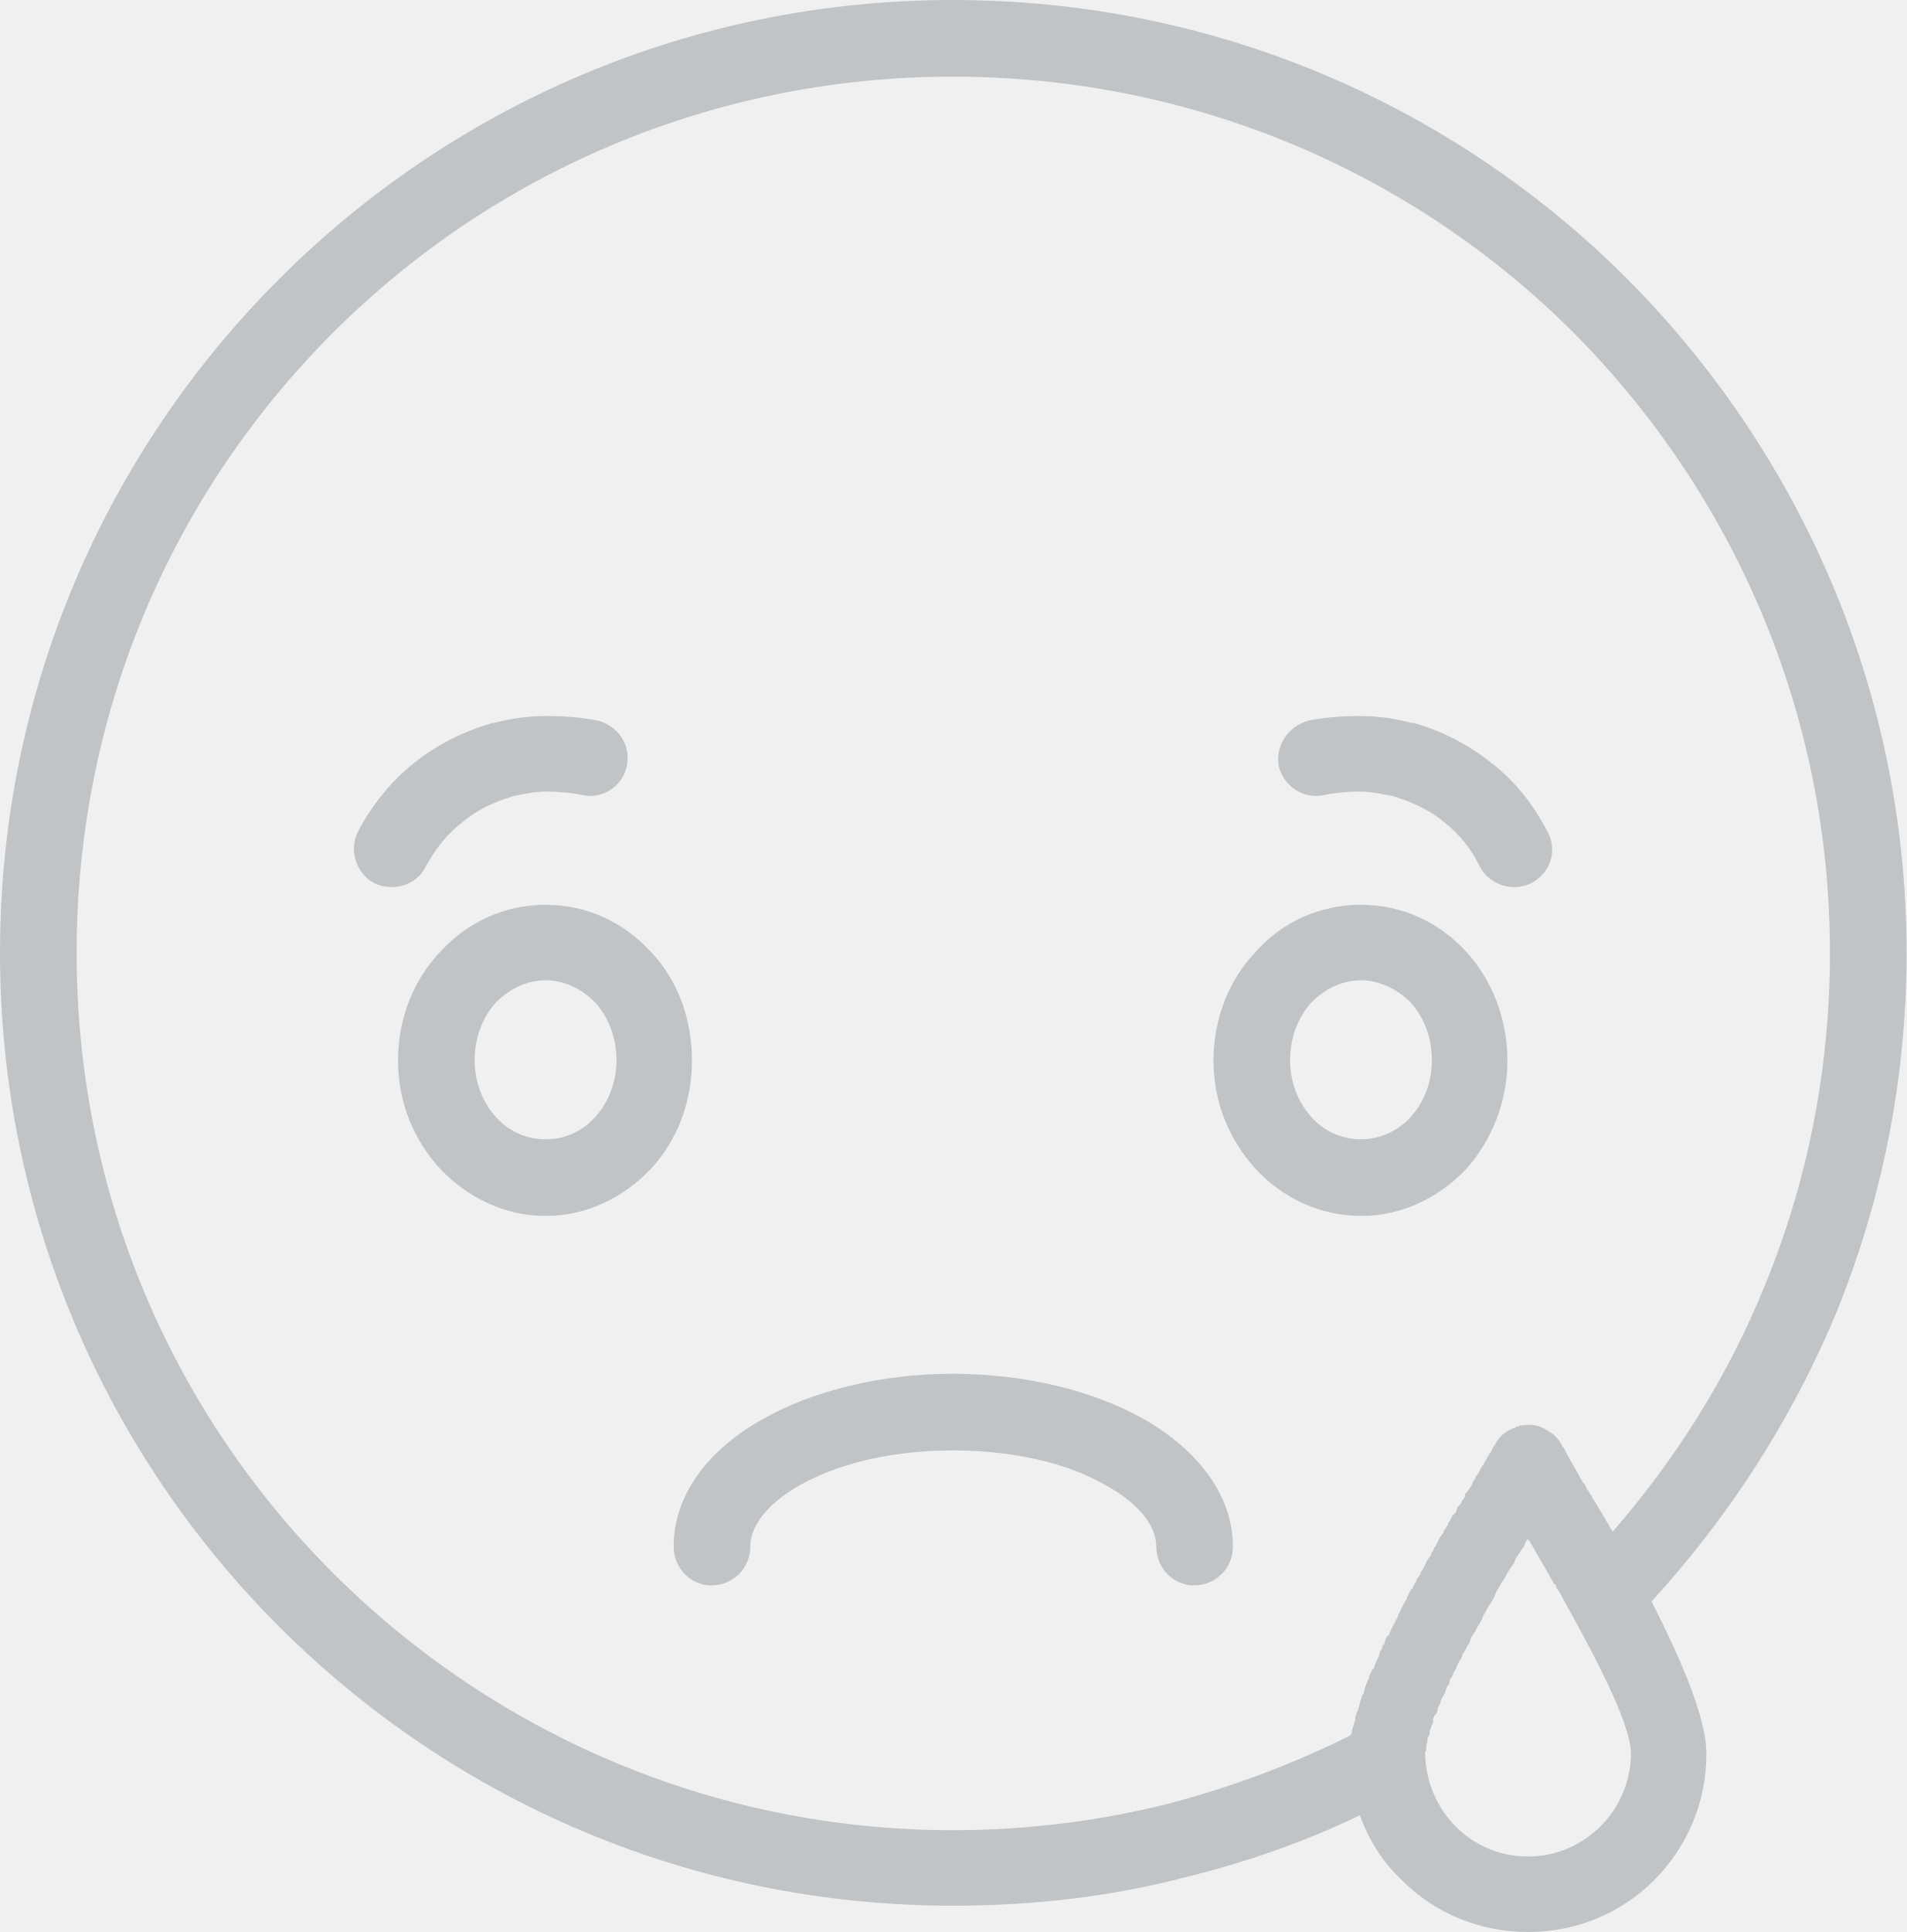
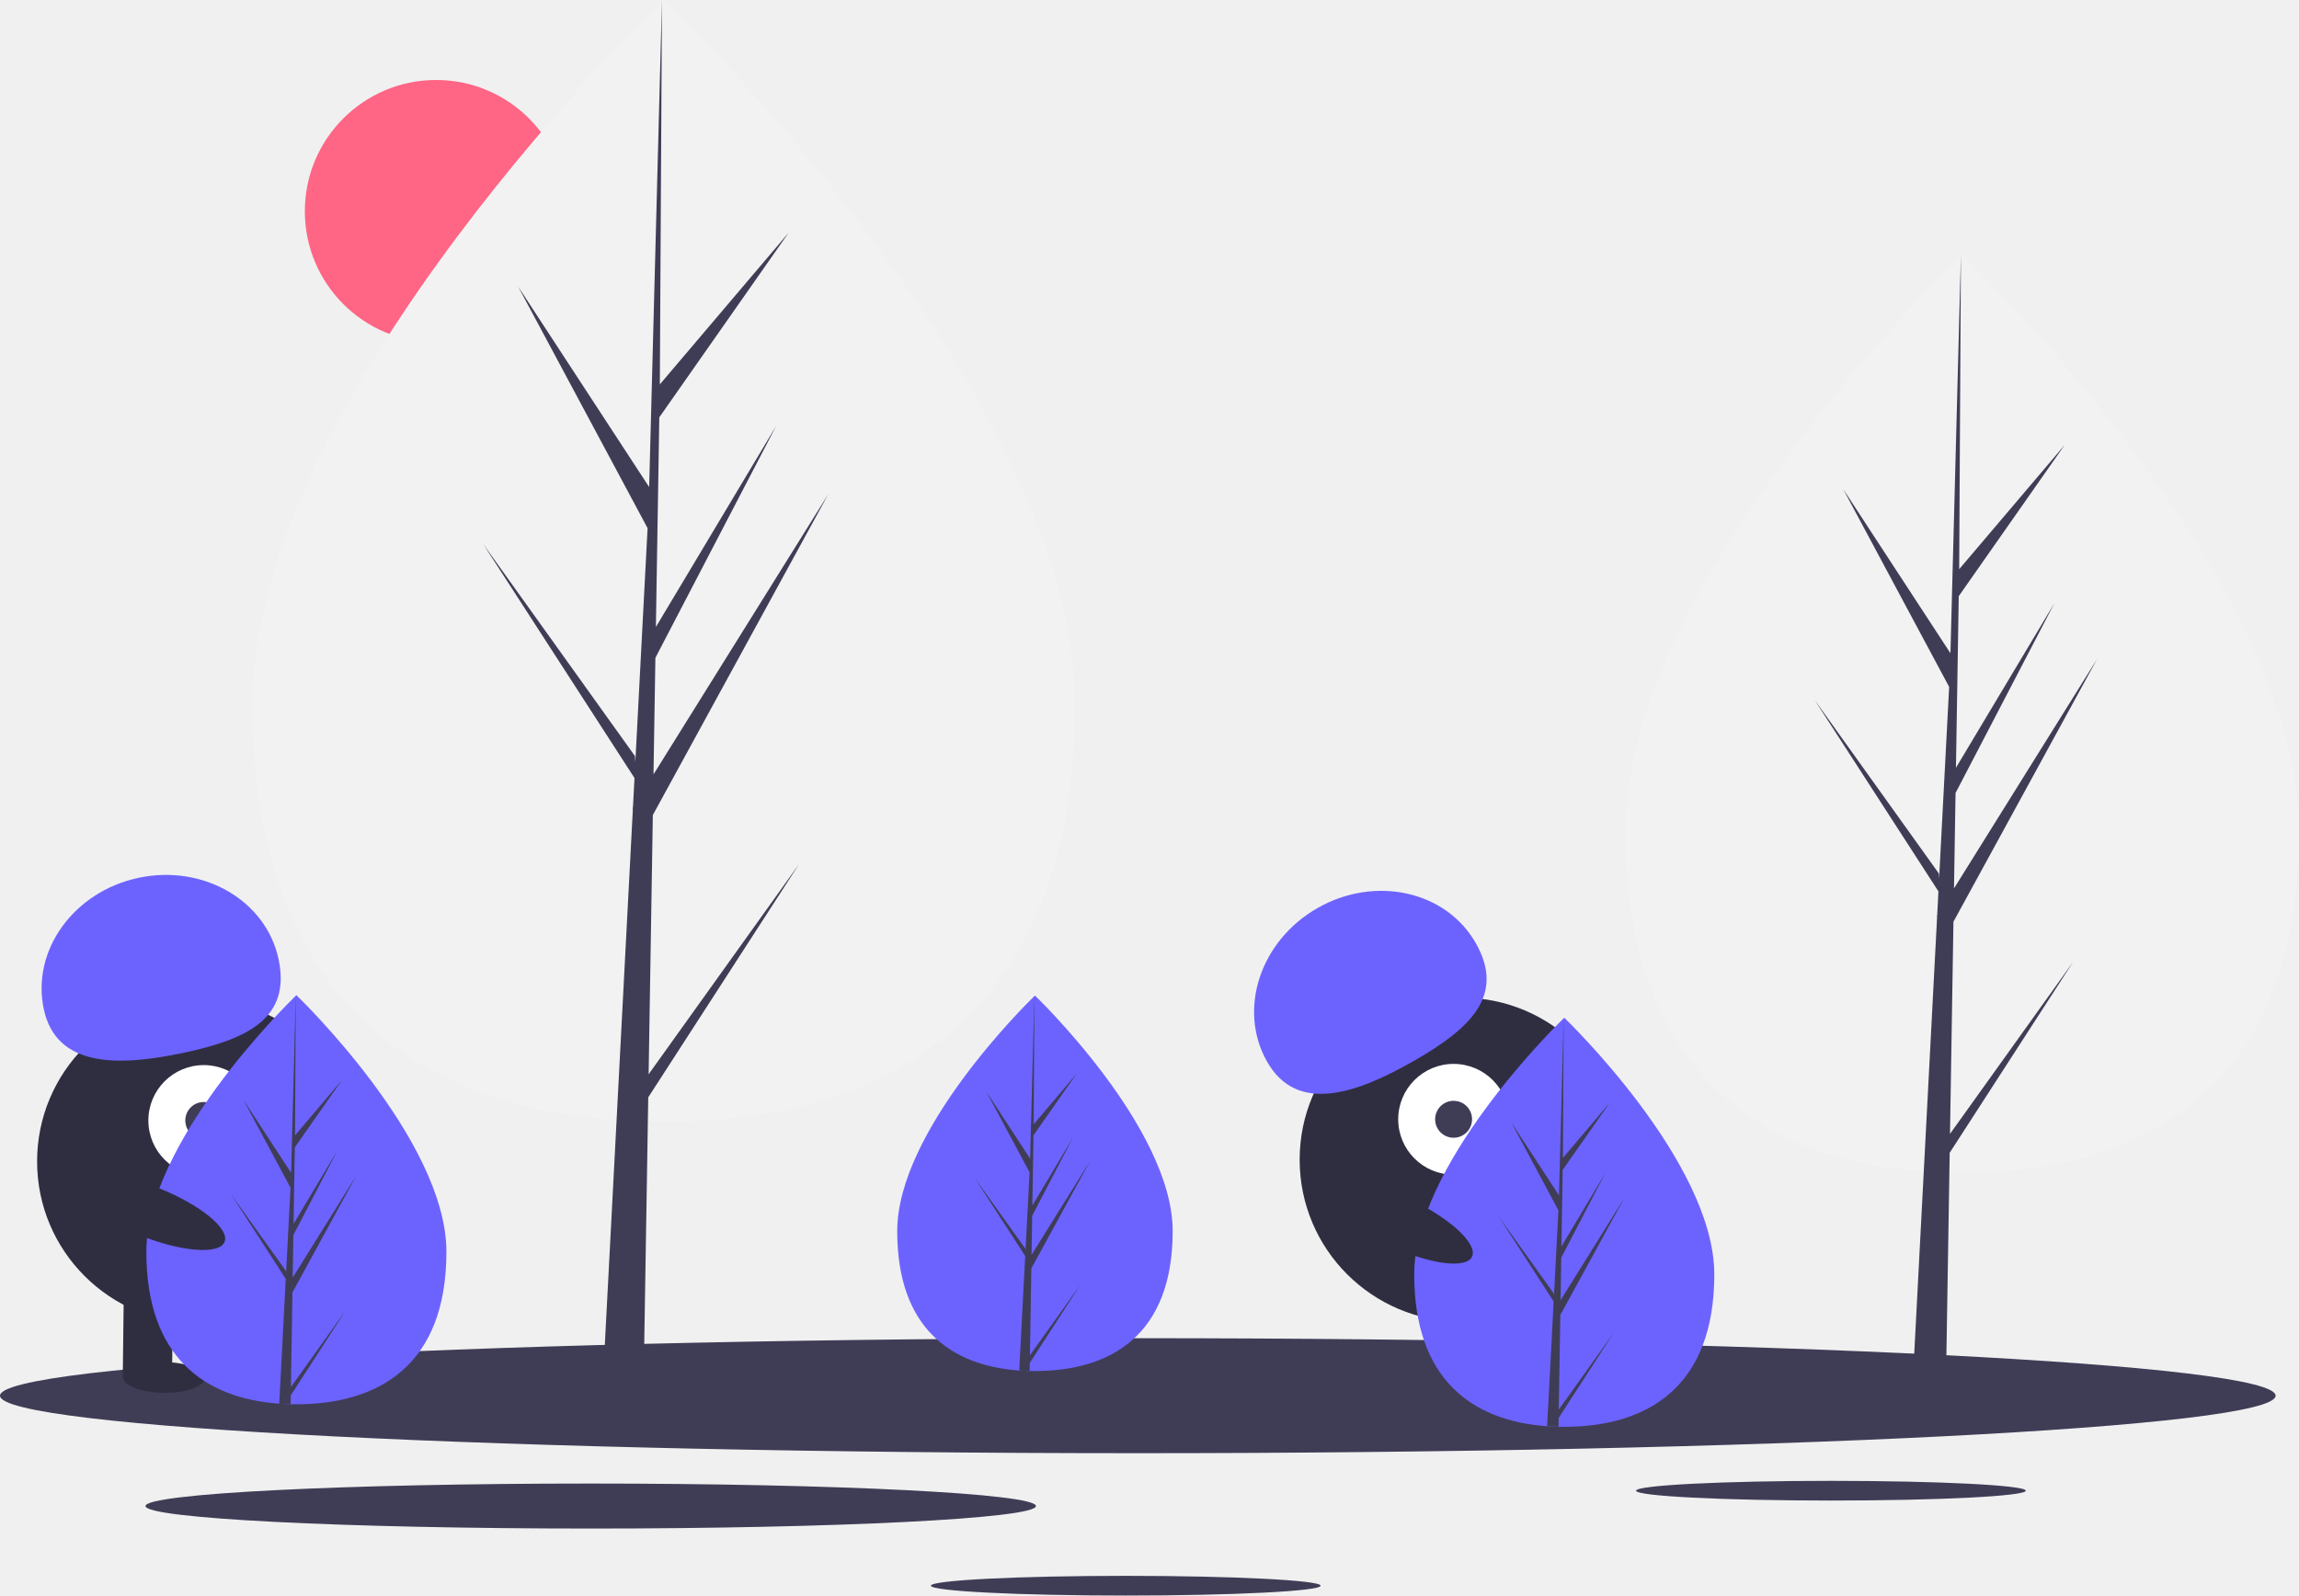
- <svg xmlns="http://www.w3.org/2000/svg" viewBox="0 0 166.7 168.9" width="166.7" height="168.9" isolation="isolate">
-   <defs>
-     <clipPath>
-       <rect width="166.7" height="168.9" />
-     </clipPath>
-   </defs>
-   <g clip-path="url(#_clipPath_PPPiEcORhRSYwopEENnaRFzzeYSXmwtt)">
-     <path d="M65.6 135.2C65.6 137.1 64.1 138.6 62.2 138.6 60.4 138.6 58.9 137.1 58.9 135.2 58.9 130.7 61.9 126.7 66.8 124 71.1 121.6 77 120.1 83.3 120.1 89.7 120.1 95.6 121.6 99.9 124 104.7 126.7 107.8 130.7 107.8 135.2 107.8 137.1 106.3 138.6 104.4 138.6 102.6 138.6 101.1 137.1 101.1 135.2 101.1 133.3 99.4 131.3 96.6 129.8 93.3 127.9 88.6 126.8 83.3 126.8 78.1 126.8 73.4 127.9 70 129.8 67.3 131.3 65.6 133.3 65.6 135.2ZM149.2 153.3C149.2 157.6 147.5 161.5 144.6 164.4 141.8 167.2 137.9 168.9 133.6 168.9 129.3 168.9 125.4 167.2 122.6 164.4 120.9 162.8 119.7 160.9 118.9 158.7 114.1 161 109 162.8 103.7 164.1 97.2 165.8 90.4 166.6 83.3 166.6 60.3 166.6 39.5 157.3 24.4 142.2 9.3 127.1 0 106.3 0 83.3 0 60.3 9.3 39.5 24.4 24.4 39.5 9.3 60.3 0 83.3 0 106.4 0 127.2 9.3 142.3 24.4 157.3 39.5 166.7 60.3 166.7 83.3 166.7 94.5 164.5 105.1 160.5 114.9 156.6 124.2 151.1 132.7 144.4 140 147 145.1 149.2 150.2 149.2 153.3ZM130.7 126.3C131.1 125.5 131.8 125 132.5 124.8L132.6 124.7 132.6 124.7 132.7 124.7 132.7 124.7 132.8 124.7 132.9 124.6 132.9 124.6 132.9 124.6 133 124.6 133 124.6C133 124.6 133.1 124.6 133.1 124.6L133.1 124.6 133.2 124.6 133.2 124.6C133.9 124.5 134.6 124.6 135.2 125 135.8 125.3 136.3 125.8 136.6 126.4L136.6 126.4 136.6 126.4 136.6 126.4 136.6 126.4 136.6 126.4 136.6 126.5 136.6 126.5 136.6 126.5 136.6 126.5 136.6 126.5 136.7 126.5C137 127.2 137.7 128.3 138.4 129.6L138.4 129.6 138.5 129.7 138.5 129.7 138.6 129.8 138.6 129.9 138.6 129.9 138.7 130 138.7 130.1 138.7 130.1 138.7 130.1 138.8 130.2 138.8 130.2 138.8 130.3 138.9 130.3 138.9 130.4 138.9 130.4 138.9 130.4 139 130.5 139 130.5 139 130.6 139.1 130.7 139.1 130.7 139.1 130.7 139.2 130.8 139.2 130.8 139.2 130.9C139.8 131.8 140.4 132.9 141 133.9 146.5 127.6 151.1 120.3 154.3 112.4 158 103.4 160 93.6 160 83.3 160 62.1 151.4 43 137.6 29.1 123.7 15.2 104.5 6.7 83.3 6.7 62.2 6.7 43 15.2 29.1 29.1 15.2 43 6.7 62.1 6.7 83.3 6.7 104.5 15.2 123.6 29.1 137.5 43 151.4 62.2 160 83.3 160 89.8 160 96.1 159.2 102.1 157.7 107.8 156.2 113.1 154.2 118.1 151.7L118.1 151.6 118.2 151.6 118.2 151.3 118.2 151.3 118.3 151 118.3 151 118.4 150.7 118.4 150.6 118.5 150.4 118.5 150.3 118.5 150 118.6 149.9 118.6 149.7 118.7 149.6 118.8 149.3C118.9 148.9 119 148.5 119.1 148.2L119.2 148.1 119.3 147.8 119.3 147.7 119.4 147.4 119.4 147.4C119.5 147.1 119.6 146.9 119.7 146.7L119.7 146.6 119.8 146.3 119.9 146.2 120 145.9 120.1 145.9C120.2 145.6 120.3 145.3 120.4 145.1L120.4 145.1 120.6 144.7 120.6 144.6 120.7 144.3 120.8 144.2 120.9 143.9 120.9 143.8 121 143.8 121.1 143.5 121.1 143.4 121.2 143.2 121.3 143 121.4 143C121.6 142.6 121.7 142.2 122 141.8L122 141.7 122.2 141.4 122.2 141.3 122.4 140.9 122.4 140.9 122.6 140.5 122.6 140.5 122.8 140.1 123 139.8 123 139.7 123 139.7 123.4 138.9 123.5 138.9 123.6 138.6 123.7 138.4 123.8 138.3 123.9 138 124 137.9 124.2 137.6 124.2 137.5 124.4 137.2 124.4 137.2 124.6 136.8 124.6 136.8 124.8 136.4 124.8 136.4 125 136.1 125.1 136 125.2 135.7 125.3 135.6 125.4 135.3 125.5 135.2 125.6 135 125.7 134.8 125.8 134.6 125.9 134.4 126.2 134 126.2 133.9 126.4 133.6 126.4 133.6 126.6 133.3 126.6 133.2 126.8 132.9 126.8 132.9 127 132.5 127 132.5 127.3 132.2 127.4 131.9 127.4 131.8 127.6 131.6 127.7 131.5 127.8 131.3 127.9 131.1 128 131 128.1 130.8 128.1 130.6 128.3 130.4 128.3 130.4 128.5 130.1 128.5 130.1 128.7 129.8 128.7 129.8 128.8 129.5 128.8 129.5 128.9 129.4 128.9 129.3 129 129.3 129 129.2 129 129.1 129 129.1 129.1 129 129.1 129 129.2 128.9 129.2 128.9 129.2 128.8 129.2 128.8 129.3 128.8 129.3 128.8 129.3 128.7 129.3 128.7 129.3 128.7 129.3 128.7 129.4 128.6 129.4 128.6 129.4 128.5 129.4 128.5 129.4 128.4 129.5 128.4 129.5 128.4 129.5 128.4 129.5 128.4 129.5 128.3 129.5 128.3 129.6 128.2 129.6 128.2 129.6 128.2 129.6 128.2 129.6 128.1 129.6 128.1 129.7 128.1 129.7 128.1 129.7 128 129.7 128 129.8 127.9 129.8 127.9 129.8 127.9 129.8 127.9 129.8 127.8 129.8 127.8 129.8 127.8 129.8 127.8 129.9 127.7 129.9 127.7 129.9 127.7 129.9 127.7 129.9 127.6 129.9 127.6 130 127.6 130 127.6 130 127.5 130 127.5 130 127.4 130 127.4 130.1 127.4 130.1 127.4 130.1 127.4 130.1 127.4 130.1 127.3 130.1 127.3 130.1 127.3 130.1 127.3 130.2 127.2 130.2 127.2 130.2 127.2 130.2 127.2 130.2 127.1 130.2 127.1 130.2 127.1 130.2 127.1 130.3 127 130.3 127 130.3 127 130.3 127 130.3 127 130.3 127 130.4 126.9 130.4 126.9 130.4 126.9 130.4 126.9 130.4 126.8 130.4 126.8 130.4 126.8 130.4 126.8 130.4 126.8 130.4 126.8 130.5 126.7 130.5 126.7 130.5 126.7 130.5 126.7 130.5 126.7 130.5 126.7 130.5 126.6 130.5 126.6 130.5 126.6 130.5 126.6 130.6 126.5 130.6 126.5 130.6 126.5 130.6 126.5 130.6 126.5 130.6 126.5 130.6 126.4 130.6 126.4 130.7 126.4 130.7 126.4 130.7 126.4 130.7 126.4 130.7 126.3 130.7 126.3 130.7 126.3 130.7 126.3ZM140 159.6C141.5 158.1 142.6 155.8 142.6 153.3 142.6 151 140.1 146 137.4 141.1L137.4 141.1 137.4 141.1 137.4 141.1C137 140.4 136.7 139.8 136.3 139.1L136.2 139 136.2 138.9 136.1 138.9 136.1 138.8 136 138.5 135.9 138.5C135.2 137.2 134.5 136.1 133.9 135L133.8 134.9 133.8 134.8 133.8 134.8 133.7 134.7 133.6 134.6 133.6 134.5 133.4 134.8 133.3 135.1 133.3 135.1 133.1 135.4 133.1 135.4 132.9 135.7 132.7 136 132.7 136 132.5 136.3 132.5 136.3 132.4 136.6 132.2 136.9 132.2 136.9 132 137.2 131.8 137.5 131.8 137.5 131.6 137.9 131.6 137.9 131.4 138.2 131.4 138.2 131.2 138.5 131 138.9 131 138.9 130.8 139.2 130.8 139.2 130.7 139.5 130.7 139.5 130.5 139.9 130.5 139.9 130.3 140.2 130.1 140.5 130.1 140.5 129.9 140.9 129.9 140.9 129.7 141.2 129.7 141.2 129.6 141.5 129.4 141.9 129.2 142.2 129.2 142.2 129 142.6 129 142.6 128.8 142.9 128.6 143.2 128.6 143.2 128.5 143.6 128.3 143.9 128.3 143.9 128.1 144.3 128.1 144.3 127.9 144.6 127.9 144.6 127.8 144.9 127.6 145.2 127.4 145.6 127.3 145.9 127.3 145.9 127.1 146.2 127 146.5 127 146.5 126.8 146.8 126.8 146.8 126.7 147.2 126.7 147.2 126.5 147.5 126.5 147.5 126.4 147.8 126.4 147.8 126.3 148.1 126.1 148.4 126 148.6 126 148.6 125.9 149 125.9 149 125.7 149.3 125.7 149.5 125.7 149.5 125.6 149.8 125.6 149.8 125.4 150 125.4 150 125.3 150.3 125.3 150.3 125.3 150.6 125.3 150.6 125.2 150.8 125.2 150.8 125.1 151.1 125.1 151.1 125 151.3 125 151.3 125 151.6 125 151.6 124.9 151.8 124.9 151.8 124.8 152 124.8 152 124.8 152.2 124.8 152.2 124.8 152.4 124.8 152.4C124.7 152.5 124.7 152.5 124.7 152.6L124.7 152.6 124.7 152.8 124.7 152.8C124.7 152.9 124.7 152.9 124.7 153L124.7 153 124.6 153.2 124.6 153.2 124.6 153.3 124.6 153.4C124.7 155.9 125.7 158.1 127.3 159.7 128.9 161.3 131.1 162.3 133.6 162.3 136.1 162.3 138.3 161.3 140 159.6ZM135.3 72.7C136.2 74.3 135.6 76.3 133.9 77.2 132.3 78 130.3 77.4 129.4 75.8 128.7 74.3 127.6 72.9 126.3 71.9 125 70.8 123.4 70.1 121.8 69.6L121.8 69.6C120.8 69.4 119.8 69.2 118.9 69.2 117.8 69.2 116.8 69.3 115.8 69.5 114 69.9 112.3 68.8 111.8 67 111.5 65.2 112.6 63.5 114.4 63 115.8 62.7 117.4 62.6 118.9 62.6 120.5 62.6 122 62.8 123.4 63.2L123.6 63.2C126.1 63.9 128.4 65.1 130.4 66.7 132.5 68.3 134.1 70.4 135.3 72.7ZM37.2 75.8C36.4 77.4 34.4 78 32.7 77.2 31.1 76.3 30.5 74.3 31.3 72.7 32.5 70.4 34.2 68.3 36.2 66.7 38.2 65.1 40.6 63.9 43.1 63.2L43.2 63.2C44.7 62.8 46.2 62.6 47.7 62.6 49.3 62.6 50.8 62.7 52.3 63 54.1 63.5 55.2 65.2 54.8 67 54.4 68.8 52.6 69.9 50.9 69.5 49.9 69.3 48.8 69.2 47.8 69.2 46.8 69.2 45.8 69.4 44.9 69.6L44.9 69.6C43.2 70.1 41.7 70.8 40.4 71.9 39.1 72.9 38 74.3 37.2 75.8ZM125.2 92.7C125.2 90.7 124.5 88.9 123.3 87.6 122.2 86.5 120.6 85.7 119 85.7 117.3 85.7 115.8 86.5 114.7 87.6 113.5 88.9 112.8 90.7 112.8 92.7 112.8 94.6 113.5 96.4 114.7 97.7 115.8 98.9 117.3 99.6 119 99.6 120.6 99.6 122.2 98.9 123.3 97.7 124.5 96.4 125.2 94.6 125.2 92.7ZM128.2 83.2C130.4 85.6 131.8 89 131.8 92.7 131.8 96.4 130.4 99.7 128.2 102.2 125.8 104.7 122.6 106.3 119 106.3 115.4 106.3 112.1 104.7 109.8 102.2 107.5 99.7 106.1 96.4 106.1 92.7 106.1 89 107.5 85.6 109.8 83.2 112.1 80.6 115.4 79.1 119 79.1 122.6 79.1 125.8 80.6 128.2 83.2ZM53.9 92.7C53.9 90.7 53.2 88.9 52 87.6 50.9 86.5 49.4 85.7 47.7 85.7 46 85.7 44.5 86.5 43.4 87.6 42.2 88.9 41.5 90.7 41.5 92.7 41.5 94.6 42.2 96.4 43.4 97.7 44.5 98.9 46 99.6 47.7 99.6 49.4 99.6 50.9 98.9 52 97.7 53.2 96.4 53.9 94.6 53.9 92.7ZM56.9 83.2C59.2 85.6 60.5 89 60.5 92.7 60.5 96.4 59.2 99.7 56.9 102.2 54.5 104.7 51.3 106.3 47.7 106.3 44.1 106.3 40.9 104.7 38.5 102.2 36.2 99.7 34.8 96.4 34.8 92.7 34.8 89 36.2 85.6 38.5 83.2 40.9 80.6 44.1 79.1 47.7 79.1 51.3 79.1 54.5 80.6 56.9 83.2Z" fill="rgb(1,22,39)" fill-opacity="0.2" />
-   </g>
+ <svg xmlns="http://www.w3.org/2000/svg" id="a706cf1c-1654-439b-8fcf-310eb7aa0e00" data-name="Layer 1" width="1120.592" height="777.916" viewBox="0 0 1120.592 777.916">
+   <circle cx="212.592" cy="103" r="64" fill="#ff6584" />
+   <path d="M563.68,404.164c0,151.011-89.774,203.739-200.516,203.739S162.649,555.175,162.649,404.164,363.165,61.042,363.165,61.042,563.68,253.152,563.68,404.164Z" transform="translate(-39.70387 -61.04208)" fill="#f2f2f2" />
+   <polygon points="316.156 523.761 318.21 397.378 403.674 241.024 318.532 377.552 319.455 320.725 378.357 207.605 319.699 305.687 319.699 305.687 321.359 203.481 384.433 113.423 321.621 187.409 322.658 0 316.138 248.096 316.674 237.861 252.547 139.704 315.646 257.508 309.671 371.654 309.493 368.625 235.565 265.329 309.269 379.328 308.522 393.603 308.388 393.818 308.449 394.99 293.29 684.589 313.544 684.589 315.974 535.005 389.496 421.285 316.156 523.761" fill="#3f3d56" />
+   <path d="M1160.296,466.014c0,123.61-73.484,166.77-164.132,166.77s-164.132-43.16-164.132-166.77S996.165,185.152,996.165,185.152,1160.296,342.404,1160.296,466.014Z" transform="translate(-39.70387 -61.04208)" fill="#f2f2f2" />
+   <polygon points="950.482 552.833 952.162 449.383 1022.119 321.4 952.426 433.154 953.182 386.639 1001.396 294.044 953.382 374.329 953.382 374.329 954.741 290.669 1006.369 216.952 954.954 277.514 955.804 124.11 950.467 327.188 950.906 318.811 898.414 238.464 950.064 334.893 945.173 428.327 945.027 425.847 884.514 341.294 944.844 434.608 944.232 446.293 944.123 446.469 944.173 447.428 931.764 684.478 948.343 684.478 950.332 562.037 1010.514 468.952 950.482 552.833" fill="#3f3d56" />
+   <ellipse cx="554.592" cy="680.479" rx="554.592" ry="28.034" fill="#3f3d56" />
+   <ellipse cx="892.445" cy="726.797" rx="94.989" ry="4.802" fill="#3f3d56" />
+   <ellipse cx="548.72" cy="773.114" rx="94.989" ry="4.802" fill="#3f3d56" />
+   <ellipse cx="287.944" cy="734.279" rx="217.014" ry="10.97" fill="#3f3d56" />
+   <circle cx="97.084" cy="566.27" r="79" fill="#2f2e41" />
+   <rect x="99.805" y="689.023" width="24" height="43" transform="translate(-31.32451 -62.31008) rotate(0.67509)" fill="#2f2e41" />
+   <rect x="147.802" y="689.589" width="24" height="43" transform="translate(-31.31452 -62.87555) rotate(0.67509)" fill="#2f2e41" />
+   <ellipse cx="119.546" cy="732.616" rx="7.5" ry="20" transform="translate(-654.1319 782.4795) rotate(-89.32491)" fill="#2f2e41" />
+   <ellipse cx="167.554" cy="732.182" rx="7.5" ry="20" transform="translate(-606.2547 830.0553) rotate(-89.32491)" fill="#2f2e41" />
+   <circle cx="99.319" cy="546.295" r="27" fill="#fff" />
+   <circle cx="99.319" cy="546.295" r="9" fill="#3f3d56" />
+   <path d="M61.026,552.946c-6.042-28.641,14.688-57.265,46.3-63.934s62.138,11.143,68.18,39.784-14.978,38.93-46.591,45.599S67.068,581.587,61.026,552.946Z" transform="translate(-39.70387 -61.04208)" fill="#6c63ff" />
+   <path d="M257.296,671.384c0,55.076-32.74,74.306-73.13,74.306q-1.404,0-2.803-.031c-1.871-.04-3.725-.129-5.556-.254-36.451-2.58-64.771-22.799-64.771-74.021,0-53.008,67.739-119.896,72.827-124.846l.009-.009c.196-.192.294-.285.294-.285S257.296,616.308,257.296,671.384Z" transform="translate(-39.70387 -61.04208)" fill="#6c63ff" />
+   <path d="M181.502,737.265l26.747-37.374-26.814,41.477-.071,4.291c-1.871-.04-3.725-.129-5.556-.254l2.883-55.103-.022-.428.049-.08.272-5.204-26.881-41.58,26.965,37.677.062,1.105,2.179-41.633-23.013-42.966,23.294,35.658,2.268-86.314.009-.294v.285l-.379,68.064,22.911-26.983-23.004,32.847-.606,37.276L204.185,621.958l-21.48,41.259-.339,20.723,31.056-49.791-31.171,57.023Z" transform="translate(-39.70387 -61.04208)" fill="#3f3d56" />
+   <circle cx="712.485" cy="565.415" r="79" fill="#2f2e41" />
+   <rect x="741.777" y="691.824" width="24" height="43" transform="translate(-215.9946 191.864) rotate(-17.08345)" fill="#2f2e41" />
+   <rect x="787.659" y="677.723" width="24" height="43" transform="matrix(0.95588, -0.29376, 0.29376, 0.95588, -209.8279, 204.7204)" fill="#2f2e41" />
+   <ellipse cx="767.887" cy="732.003" rx="20" ry="7.5" transform="translate(-220.8593 196.8331) rotate(-17.08345)" fill="#2f2e41" />
+   <ellipse cx="813.475" cy="716.946" rx="20" ry="7.5" transform="translate(-214.4248 209.561) rotate(-17.08345)" fill="#2f2e41" />
+   <circle cx="708.522" cy="545.71" r="27" fill="#fff" />
+   <circle cx="708.522" cy="545.71" r="9" fill="#3f3d56" />
+   <path d="M657.355,578.743c-14.49-25.433-3.478-59.016,24.594-75.009s62.576-8.341,77.065,17.093-2.391,41.644-30.463,57.637S671.845,604.176,657.355,578.743Z" transform="translate(-39.70387 -61.04208)" fill="#6c63ff" />
+   <path d="M611.296,661.299c0,50.557-30.054,68.21-67.13,68.21q-1.288,0-2.573-.029c-1.718-.037-3.419-.119-5.1-.233-33.461-2.368-59.457-20.929-59.457-67.948,0-48.659,62.181-110.059,66.852-114.603l.008-.008c.18-.176.27-.262.27-.262S611.296,610.742,611.296,661.299Z" transform="translate(-39.70387 -61.04208)" fill="#6c63ff" />
+   <path d="M541.72,721.774l24.553-34.307-24.614,38.074-.065,3.939c-1.718-.037-3.419-.119-5.1-.233l2.646-50.582-.02-.393.045-.074.249-4.777-24.675-38.168,24.753,34.585.057,1.014,2-38.217-21.125-39.44L541.806,625.928l2.082-79.232.008-.27v.262l-.348,62.48,21.031-24.769-21.117,30.152-.556,34.217,19.636-32.839-19.718,37.874-.311,19.023,28.508-45.706-28.614,52.344Z" transform="translate(-39.70387 -61.04208)" fill="#3f3d56" />
+   <path d="M875.296,682.384c0,55.076-32.74,74.306-73.13,74.306q-1.403,0-2.803-.031c-1.871-.04-3.725-.129-5.556-.254-36.451-2.58-64.771-22.799-64.771-74.021,0-53.008,67.739-119.896,72.827-124.846l.009-.009c.196-.192.294-.285.294-.285S875.296,627.308,875.296,682.384Z" transform="translate(-39.70387 -61.04208)" fill="#6c63ff" />
+   <path d="M799.502,748.265l26.747-37.374-26.814,41.477-.071,4.291c-1.871-.04-3.725-.129-5.556-.254l2.883-55.103-.022-.428.049-.08.272-5.204L770.108,654.011l26.965,37.677.062,1.105,2.179-41.633-23.013-42.966,23.294,35.658,2.268-86.314.009-.294v.285l-.379,68.064,22.911-26.983-23.004,32.847-.606,37.276L822.185,632.958l-21.48,41.259-.339,20.723,31.056-49.791-31.171,57.023Z" transform="translate(-39.70387 -61.04208)" fill="#3f3d56" />
+   <ellipse cx="721.517" cy="656.822" rx="12.4" ry="39.5" transform="translate(-220.8352 966.2232) rotate(-64.62574)" fill="#2f2e41" />
+   <ellipse cx="112.517" cy="651.822" rx="12.4" ry="39.5" transform="translate(-574.0794 452.7137) rotate(-68.15829)" fill="#2f2e41" />
</svg>
